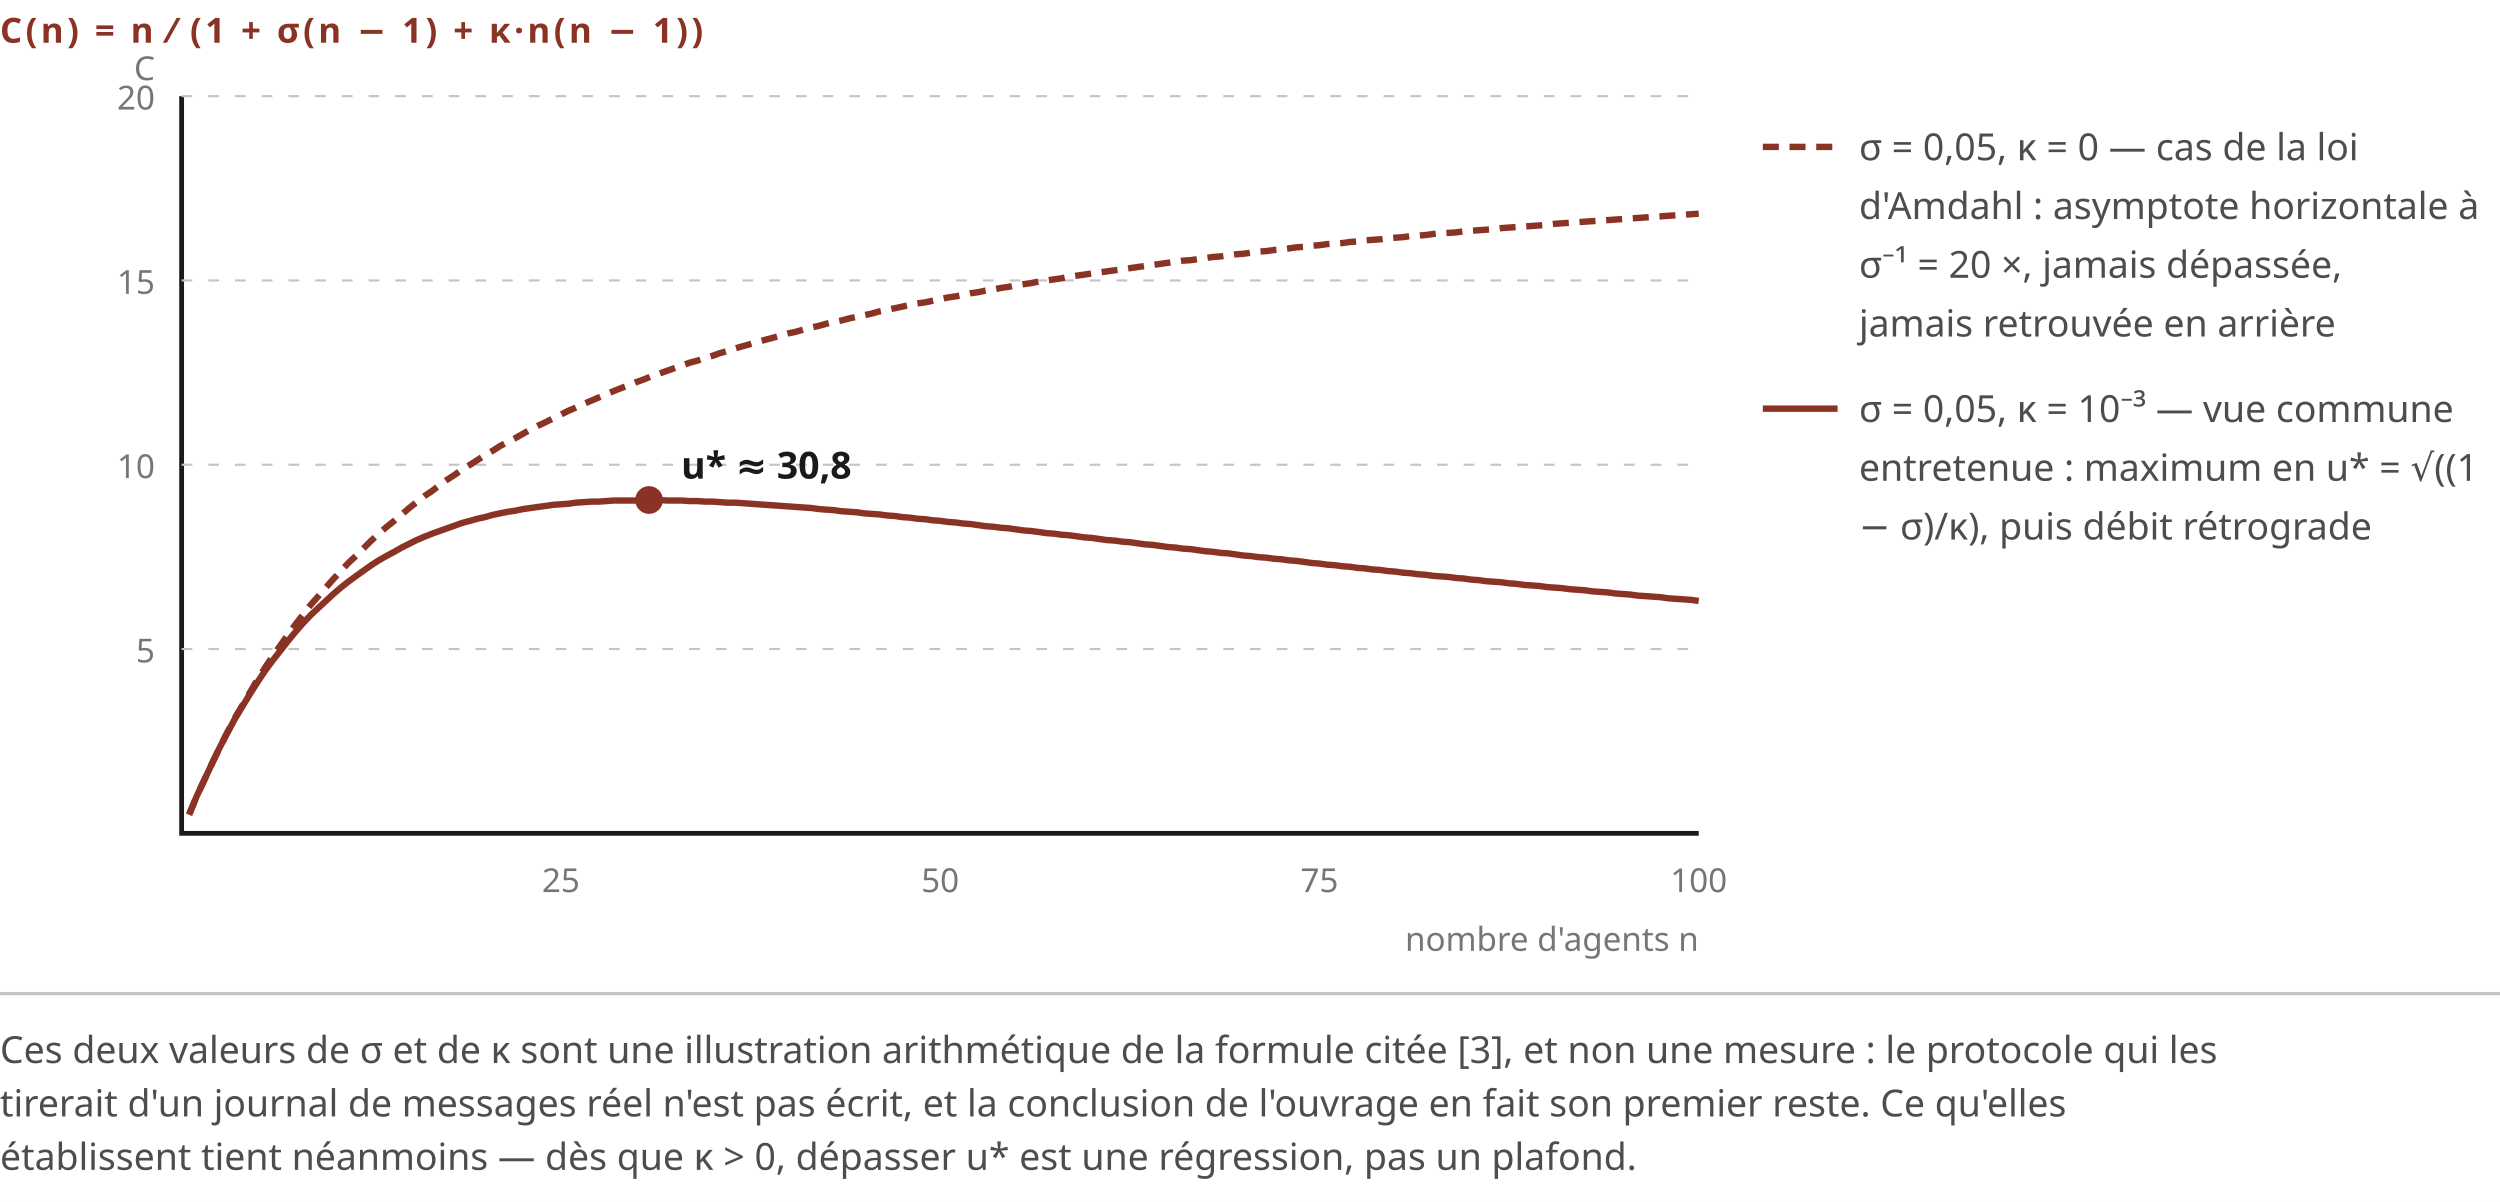
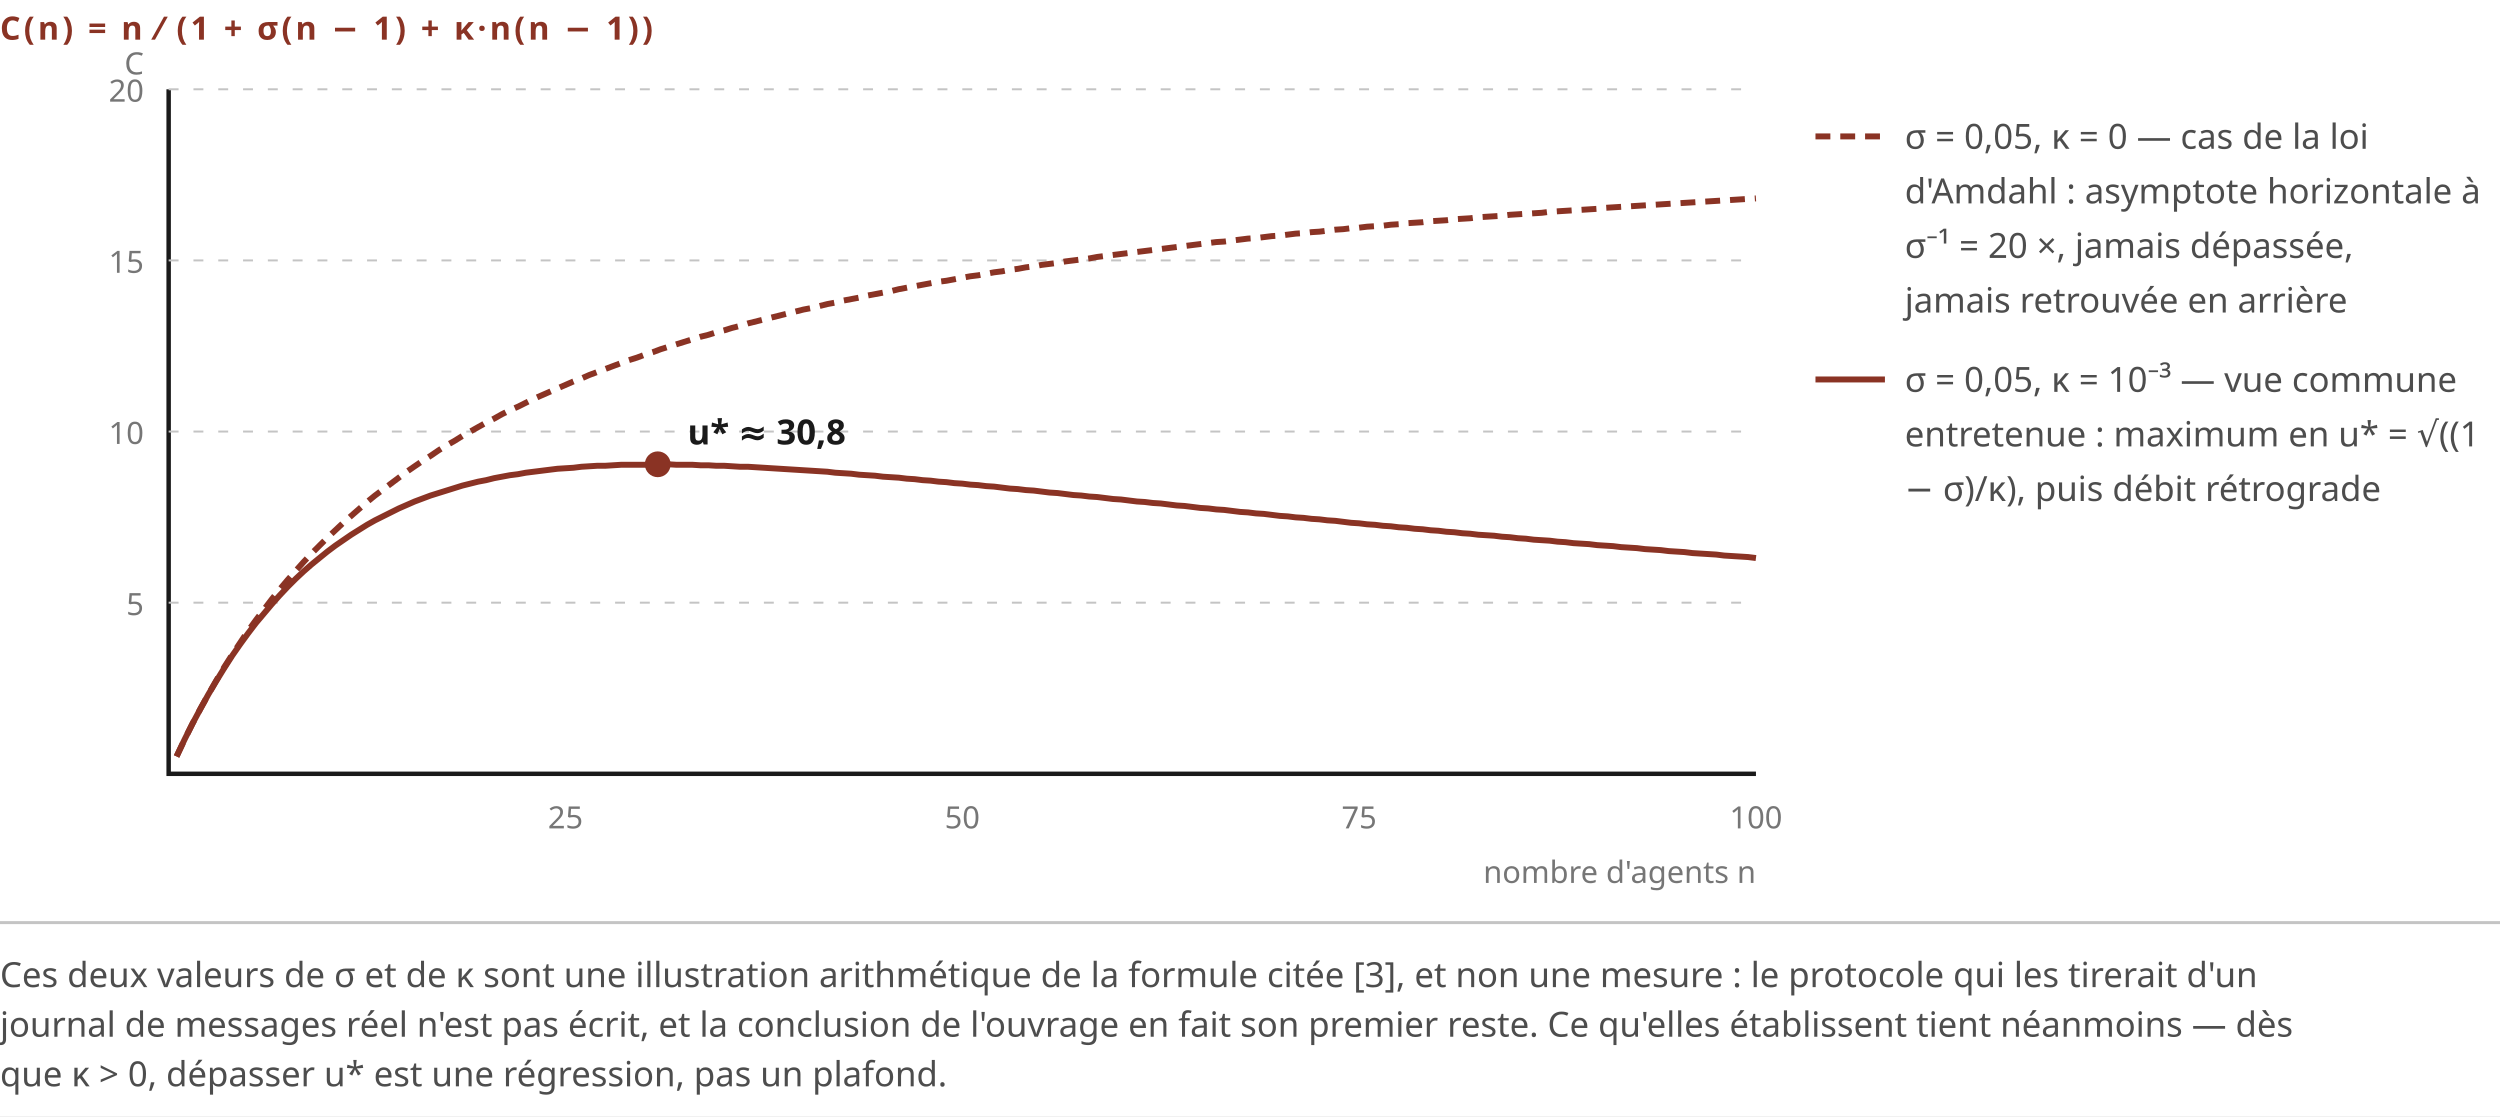
- <svg xmlns="http://www.w3.org/2000/svg" viewBox="0 0 468 225" width="468" height="225" role="img" aria-label="Deux courbes de capacite relative en fonction du nombre d'agents, l'une plafonnant, l'autre passant par un maximum puis decroissante.">
+ <svg xmlns="http://www.w3.org/2000/svg" viewBox="0 0 504 225" width="504" height="225" role="img" aria-label="Deux courbes de capacite relative en fonction du nombre d'agents, l'une plafonnant, l'autre passant par un maximum puis decroissante.">
  <defs>
    <style>
  .l      { font-family: Corbel, Candara, "Segoe UI", sans-serif; }
  .bande  { font-size: 8.5px; font-weight: 700; fill: #1A1A1A; }
  .rang   { font-size: 7px;   font-weight: 700; fill: #8A3324; }
  .titre  { font-size: 6.5px; font-weight: 700; fill: #8A3324; letter-spacing: .1em; }
  .titreg { font-size: 6.5px; font-weight: 700; fill: #767676; letter-spacing: .1em; }
  .ann    { font-size: 7px;   fill: #4D4D4D; }
  .annf   { font-size: 7px;   font-weight: 700; fill: #1A1A1A; }
  .renvoi { font-size: 6.2px; fill: #767676; }
  .chiffre{ font-size: 8px;   font-weight: 700; fill: #1A1A1A; }
  </style>
  </defs>
-   <rect x="0" y="0" width="468" height="225" fill="#FFFFFF" />
+   <rect x="0" y="0" width="504" height="225" fill="#FFFFFF" />
  <text class="l titre" x="0" y="8">C(n) = n ⁄ (1 + σ(n − 1) + κ·n(n − 1))</text>
-   <path d="M 34 18 V 156 H 318" fill="none" stroke="#1A1A1A" stroke-width=".9" />
-   <path d="M 34 121.5 H 318" fill="none" stroke="#C4C4C4" stroke-width=".4" stroke-dasharray="2 3" />
+   <path d="M 34 18 V 156 H 354" fill="none" stroke="#1A1A1A" stroke-width=".9" />
+   <path d="M 34 121.5 H 354" fill="none" stroke="#C4C4C4" stroke-width=".4" stroke-dasharray="2 3" />
  <text class="l renvoi" x="29" y="124.0" text-anchor="end">5</text>
-   <path d="M 34 87.0 H 318" fill="none" stroke="#C4C4C4" stroke-width=".4" stroke-dasharray="2 3" />
+   <path d="M 34 87.0 H 354" fill="none" stroke="#C4C4C4" stroke-width=".4" stroke-dasharray="2 3" />
  <text class="l renvoi" x="29" y="89.5" text-anchor="end">10</text>
-   <path d="M 34 52.5 H 318" fill="none" stroke="#C4C4C4" stroke-width=".4" stroke-dasharray="2 3" />
+   <path d="M 34 52.5 H 354" fill="none" stroke="#C4C4C4" stroke-width=".4" stroke-dasharray="2 3" />
  <text class="l renvoi" x="29" y="55.0" text-anchor="end">15</text>
-   <path d="M 34 18.0 H 318" fill="none" stroke="#C4C4C4" stroke-width=".4" stroke-dasharray="2 3" />
+   <path d="M 34 18.0 H 354" fill="none" stroke="#C4C4C4" stroke-width=".4" stroke-dasharray="2 3" />
  <text class="l renvoi" x="29" y="20.5" text-anchor="end">20</text>
-   <text class="l renvoi" x="105.0" y="167" text-anchor="middle">25</text>
-   <text class="l renvoi" x="176.0" y="167" text-anchor="middle">50</text>
-   <text class="l renvoi" x="247.0" y="167" text-anchor="middle">75</text>
-   <text class="l renvoi" x="318.0" y="167" text-anchor="middle">100</text>
-   <text class="l renvoi" x="318" y="178" text-anchor="end">nombre d'agents n</text>
+   <text class="l renvoi" x="114.0" y="167" text-anchor="middle">25</text>
+   <text class="l renvoi" x="194.0" y="167" text-anchor="middle">50</text>
+   <text class="l renvoi" x="274.0" y="167" text-anchor="middle">75</text>
+   <text class="l renvoi" x="354.0" y="167" text-anchor="middle">100</text>
+   <text class="l renvoi" x="354" y="178" text-anchor="end">nombre d'agents n</text>
  <text class="l renvoi" x="29" y="15" text-anchor="end">C</text>
-   <path d="M 35.4 152.5 L 36.8 149.1 L 38.3 145.9 L 39.7 142.9 L 41.1 140.0 L 42.5 137.2 L 43.9 134.5 L 45.4 132.0 L 46.8 129.6 L 48.2 127.2 L 49.6 125.0 L 51.0 122.9 L 52.5 120.8 L 53.9 118.8 L 55.3 116.9 L 56.7 115.1 L 58.1 113.3 L 59.6 111.6 L 61.0 110.0 L 62.4 108.4 L 63.8 106.9 L 65.2 105.4 L 66.7 104.0 L 68.1 102.6 L 69.5 101.2 L 70.9 99.9 L 72.3 98.7 L 73.8 97.5 L 75.2 96.3 L 76.6 95.1 L 78.0 94.0 L 79.4 92.9 L 80.9 91.9 L 82.3 90.8 L 83.7 89.8 L 85.1 88.9 L 86.5 87.9 L 88.0 87.0 L 89.4 86.1 L 90.8 85.2 L 92.2 84.4 L 93.6 83.5 L 95.1 82.7 L 96.5 82.0 L 97.9 81.2 L 99.3 80.4 L 100.7 79.7 L 102.2 79.0 L 103.6 78.3 L 105.0 77.6 L 106.4 76.9 L 107.8 76.3 L 109.3 75.6 L 110.7 75.0 L 112.1 74.4 L 113.5 73.8 L 114.9 73.2 L 116.4 72.6 L 117.8 72.1 L 119.2 71.5 L 120.6 71.0 L 122.0 70.4 L 123.5 69.9 L 124.9 69.4 L 126.3 68.9 L 127.7 68.4 L 129.1 67.9 L 130.6 67.5 L 132.0 67.0 L 133.4 66.6 L 134.8 66.1 L 136.2 65.7 L 137.7 65.2 L 139.1 64.8 L 140.5 64.4 L 141.9 64.0 L 143.3 63.6 L 144.8 63.2 L 146.2 62.8 L 147.6 62.4 L 149.0 62.1 L 150.4 61.7 L 151.9 61.3 L 153.3 61.0 L 154.7 60.6 L 156.1 60.3 L 157.5 60.0 L 159.0 59.6 L 160.4 59.3 L 161.8 59.0 L 163.2 58.7 L 164.6 58.3 L 166.1 58.0 L 167.5 57.7 L 168.9 57.4 L 170.3 57.1 L 171.7 56.8 L 173.2 56.6 L 174.6 56.3 L 176.0 56.0 L 177.4 55.7 L 178.8 55.5 L 180.3 55.2 L 181.7 54.9 L 183.1 54.7 L 184.5 54.4 L 185.9 54.2 L 187.4 53.9 L 188.8 53.7 L 190.2 53.4 L 191.6 53.2 L 193.0 53.0 L 194.5 52.7 L 195.9 52.5 L 197.3 52.3 L 198.7 52.1 L 200.1 51.8 L 201.6 51.6 L 203.0 51.4 L 204.4 51.2 L 205.8 51.0 L 207.2 50.8 L 208.7 50.6 L 210.1 50.4 L 211.5 50.2 L 212.9 50.0 L 214.3 49.8 L 215.8 49.6 L 217.2 49.4 L 218.6 49.2 L 220.0 49.0 L 221.4 48.8 L 222.9 48.7 L 224.3 48.5 L 225.7 48.3 L 227.1 48.1 L 228.5 48.0 L 230.0 47.8 L 231.4 47.6 L 232.8 47.5 L 234.2 47.3 L 235.6 47.1 L 237.1 47.0 L 238.5 46.8 L 239.9 46.7 L 241.3 46.5 L 242.7 46.3 L 244.2 46.2 L 245.6 46.0 L 247.0 45.9 L 248.4 45.7 L 249.8 45.6 L 251.3 45.5 L 252.7 45.3 L 254.1 45.2 L 255.5 45.0 L 256.9 44.9 L 258.4 44.8 L 259.8 44.6 L 261.2 44.5 L 262.6 44.4 L 264.0 44.2 L 265.5 44.1 L 266.9 44.0 L 268.3 43.8 L 269.7 43.7 L 271.1 43.6 L 272.6 43.5 L 274.0 43.3 L 275.4 43.2 L 276.8 43.1 L 278.2 43.0 L 279.7 42.9 L 281.1 42.7 L 282.5 42.6 L 283.9 42.5 L 285.3 42.4 L 286.8 42.3 L 288.2 42.2 L 289.6 42.1 L 291.0 41.9 L 292.4 41.8 L 293.9 41.7 L 295.3 41.6 L 296.7 41.5 L 298.1 41.4 L 299.5 41.3 L 301.0 41.2 L 302.4 41.1 L 303.8 41.0 L 305.2 40.9 L 306.6 40.8 L 308.1 40.7 L 309.5 40.6 L 310.9 40.5 L 312.3 40.4 L 313.7 40.3 L 315.2 40.2 L 316.6 40.1 L 318.0 40.0" fill="none" stroke="#8A3324" stroke-width="1.2" stroke-dasharray="3 2" />
-   <path d="M 330 27.5 h 14" fill="none" stroke="#8A3324" stroke-width="1.2" stroke-dasharray="3 2" />
-   <text class="l ann" x="348" y="30">σ = 0,05, κ = 0 — cas de la loi</text>
-   <text class="l ann" x="348" y="41">d'Amdahl : asymptote horizontale à</text>
-   <text class="l ann" x="348" y="52">σ⁻¹ = 20 ×, jamais dépassée,</text>
-   <text class="l ann" x="348" y="63">jamais retrouvée en arrière</text>
-   <path d="M 35.4 152.5 L 36.8 149.1 L 38.3 145.9 L 39.7 142.9 L 41.1 140.0 L 42.5 137.3 L 43.9 134.7 L 45.4 132.2 L 46.8 129.9 L 48.2 127.7 L 49.6 125.6 L 51.0 123.7 L 52.5 121.8 L 53.9 120.0 L 55.3 118.3 L 56.7 116.7 L 58.1 115.2 L 59.6 113.8 L 61.0 112.5 L 62.4 111.2 L 63.8 110.0 L 65.2 108.9 L 66.7 107.8 L 68.1 106.8 L 69.5 105.8 L 70.9 104.9 L 72.3 104.1 L 73.8 103.3 L 75.2 102.5 L 76.6 101.8 L 78.0 101.1 L 79.4 100.5 L 80.9 99.9 L 82.3 99.4 L 83.7 98.9 L 85.1 98.4 L 86.5 97.9 L 88.0 97.5 L 89.4 97.1 L 90.8 96.8 L 92.2 96.4 L 93.6 96.1 L 95.1 95.8 L 96.5 95.6 L 97.9 95.3 L 99.3 95.1 L 100.7 94.9 L 102.2 94.7 L 103.6 94.5 L 105.0 94.4 L 106.4 94.3 L 107.8 94.1 L 109.3 94.0 L 110.7 93.9 L 112.1 93.9 L 113.5 93.8 L 114.9 93.7 L 116.4 93.7 L 117.8 93.7 L 119.2 93.7 L 120.6 93.6 L 122.0 93.6 L 123.5 93.6 L 124.9 93.7 L 126.3 93.7 L 127.7 93.7 L 129.1 93.8 L 130.6 93.8 L 132.0 93.9 L 133.4 93.9 L 134.8 94.0 L 136.2 94.1 L 137.7 94.1 L 139.1 94.2 L 140.5 94.3 L 141.9 94.4 L 143.3 94.5 L 144.8 94.6 L 146.2 94.7 L 147.6 94.8 L 149.0 94.9 L 150.4 95.0 L 151.9 95.1 L 153.3 95.3 L 154.7 95.4 L 156.1 95.5 L 157.5 95.7 L 159.0 95.8 L 160.4 95.9 L 161.8 96.1 L 163.2 96.2 L 164.6 96.3 L 166.1 96.5 L 167.5 96.6 L 168.9 96.8 L 170.3 96.9 L 171.7 97.1 L 173.2 97.2 L 174.6 97.4 L 176.0 97.5 L 177.4 97.7 L 178.8 97.8 L 180.3 98.0 L 181.7 98.1 L 183.1 98.3 L 184.5 98.5 L 185.9 98.6 L 187.4 98.8 L 188.8 98.9 L 190.2 99.1 L 191.6 99.3 L 193.0 99.4 L 194.5 99.6 L 195.9 99.8 L 197.3 99.9 L 198.7 100.1 L 200.1 100.2 L 201.6 100.4 L 203.0 100.6 L 204.4 100.7 L 205.8 100.9 L 207.2 101.1 L 208.7 101.2 L 210.1 101.4 L 211.5 101.5 L 212.9 101.7 L 214.3 101.9 L 215.8 102.0 L 217.2 102.2 L 218.6 102.4 L 220.0 102.5 L 221.4 102.7 L 222.9 102.8 L 224.3 103.0 L 225.7 103.2 L 227.1 103.3 L 228.5 103.5 L 230.0 103.6 L 231.4 103.8 L 232.8 104.0 L 234.2 104.1 L 235.6 104.3 L 237.1 104.4 L 238.5 104.6 L 239.9 104.7 L 241.3 104.9 L 242.7 105.0 L 244.2 105.2 L 245.6 105.4 L 247.0 105.5 L 248.4 105.7 L 249.8 105.8 L 251.3 106.0 L 252.7 106.1 L 254.1 106.3 L 255.5 106.4 L 256.9 106.6 L 258.4 106.7 L 259.8 106.9 L 261.2 107.0 L 262.6 107.2 L 264.0 107.3 L 265.5 107.5 L 266.9 107.6 L 268.3 107.8 L 269.7 107.9 L 271.1 108.0 L 272.6 108.2 L 274.0 108.3 L 275.4 108.5 L 276.8 108.6 L 278.2 108.8 L 279.7 108.9 L 281.1 109.0 L 282.5 109.2 L 283.9 109.3 L 285.3 109.5 L 286.8 109.6 L 288.2 109.7 L 289.6 109.9 L 291.0 110.0 L 292.4 110.1 L 293.9 110.3 L 295.3 110.4 L 296.7 110.5 L 298.1 110.7 L 299.5 110.8 L 301.0 110.9 L 302.4 111.1 L 303.8 111.2 L 305.2 111.3 L 306.6 111.5 L 308.1 111.6 L 309.5 111.7 L 310.9 111.8 L 312.3 112.0 L 313.7 112.1 L 315.2 112.2 L 316.6 112.3 L 318.0 112.5" fill="none" stroke="#8A3324" stroke-width="1.2" />
-   <path d="M 330 76.5 h 14" fill="none" stroke="#8A3324" stroke-width="1.2" />
-   <text class="l ann" x="348" y="79">σ = 0,05, κ = 10⁻³ — vue commune</text>
-   <text class="l ann" x="348" y="90">entretenue : maximum en u* = √((1</text>
-   <text class="l ann" x="348" y="101">− σ)/κ), puis débit rétrograde</text>
-   <circle cx="121.5" cy="93.6" r="2.6" fill="#8A3324" />
-   <text class="l annf" x="127.5" y="89.6">u* ≈ 30,8</text>
-   <path d="M 0 186 H 468" fill="none" stroke="#C4C4C4" stroke-width=".6" />
-   <text class="l ann" x="0" y="199">Ces deux valeurs de σ et de κ sont une illustration arithmétique de la formule citée [3], et non une mesure : le protocole qui les</text>
-   <text class="l ann" x="0" y="209">tirerait d'un journal de messages réel n'est pas écrit, et la conclusion de l'ouvrage en fait son premier reste. Ce qu'elles</text>
-   <text class="l ann" x="0" y="219">établissent tient néanmoins — dès que κ &gt; 0, dépasser u* est une régression, pas un plafond.</text>
+   <path d="M 35.6 152.5 L 37.2 149.1 L 38.8 145.9 L 40.4 142.9 L 42.0 140.0 L 43.6 137.2 L 45.2 134.5 L 46.8 132.0 L 48.4 129.6 L 50.0 127.2 L 51.6 125.0 L 53.2 122.9 L 54.8 120.8 L 56.4 118.8 L 58.0 116.9 L 59.6 115.1 L 61.2 113.3 L 62.8 111.6 L 64.4 110.0 L 66.0 108.4 L 67.6 106.9 L 69.2 105.4 L 70.8 104.0 L 72.4 102.6 L 74.0 101.2 L 75.6 99.9 L 77.2 98.7 L 78.8 97.5 L 80.4 96.3 L 82.0 95.1 L 83.6 94.0 L 85.2 92.9 L 86.8 91.9 L 88.4 90.8 L 90.0 89.8 L 91.6 88.9 L 93.2 87.9 L 94.8 87.0 L 96.4 86.1 L 98.0 85.2 L 99.6 84.4 L 101.2 83.5 L 102.8 82.7 L 104.4 82.0 L 106.0 81.2 L 107.6 80.4 L 109.2 79.7 L 110.8 79.0 L 112.4 78.3 L 114.0 77.6 L 115.6 76.9 L 117.2 76.3 L 118.8 75.6 L 120.4 75.0 L 122.0 74.4 L 123.6 73.8 L 125.2 73.2 L 126.8 72.6 L 128.4 72.1 L 130.0 71.5 L 131.6 71.0 L 133.2 70.4 L 134.8 69.9 L 136.4 69.4 L 138.0 68.9 L 139.6 68.4 L 141.2 67.9 L 142.8 67.5 L 144.4 67.0 L 146.0 66.6 L 147.6 66.1 L 149.2 65.7 L 150.8 65.2 L 152.4 64.8 L 154.0 64.4 L 155.6 64.0 L 157.2 63.6 L 158.8 63.2 L 160.4 62.8 L 162.0 62.4 L 163.6 62.1 L 165.2 61.7 L 166.8 61.3 L 168.4 61.0 L 170.0 60.6 L 171.6 60.3 L 173.2 60.0 L 174.8 59.6 L 176.4 59.3 L 178.0 59.0 L 179.6 58.7 L 181.2 58.3 L 182.8 58.0 L 184.4 57.7 L 186.0 57.4 L 187.6 57.1 L 189.2 56.8 L 190.8 56.6 L 192.4 56.3 L 194.0 56.0 L 195.6 55.7 L 197.2 55.5 L 198.8 55.2 L 200.4 54.9 L 202.0 54.7 L 203.6 54.4 L 205.2 54.2 L 206.8 53.9 L 208.4 53.7 L 210.0 53.4 L 211.6 53.2 L 213.2 53.0 L 214.8 52.7 L 216.4 52.5 L 218.0 52.3 L 219.6 52.1 L 221.2 51.8 L 222.8 51.6 L 224.4 51.4 L 226.0 51.2 L 227.6 51.0 L 229.2 50.8 L 230.8 50.6 L 232.4 50.4 L 234.0 50.2 L 235.6 50.0 L 237.2 49.8 L 238.8 49.6 L 240.4 49.4 L 242.0 49.2 L 243.6 49.0 L 245.2 48.8 L 246.8 48.7 L 248.4 48.5 L 250.0 48.3 L 251.6 48.1 L 253.2 48.0 L 254.8 47.8 L 256.4 47.6 L 258.0 47.5 L 259.6 47.3 L 261.2 47.1 L 262.8 47.0 L 264.4 46.8 L 266.0 46.7 L 267.6 46.5 L 269.2 46.3 L 270.8 46.2 L 272.4 46.0 L 274.0 45.9 L 275.6 45.7 L 277.2 45.6 L 278.8 45.5 L 280.4 45.3 L 282.0 45.2 L 283.6 45.0 L 285.2 44.9 L 286.8 44.8 L 288.4 44.6 L 290.0 44.5 L 291.6 44.4 L 293.2 44.2 L 294.8 44.1 L 296.4 44.0 L 298.0 43.8 L 299.6 43.7 L 301.2 43.6 L 302.8 43.5 L 304.4 43.3 L 306.0 43.2 L 307.6 43.1 L 309.2 43.0 L 310.8 42.9 L 312.4 42.7 L 314.0 42.6 L 315.6 42.5 L 317.2 42.4 L 318.8 42.3 L 320.4 42.2 L 322.0 42.1 L 323.6 41.9 L 325.2 41.8 L 326.8 41.7 L 328.4 41.6 L 330.0 41.5 L 331.6 41.4 L 333.2 41.3 L 334.8 41.2 L 336.4 41.1 L 338.0 41.0 L 339.6 40.9 L 341.2 40.8 L 342.8 40.7 L 344.4 40.6 L 346.0 40.5 L 347.6 40.4 L 349.2 40.3 L 350.8 40.2 L 352.4 40.1 L 354.0 40.0" fill="none" stroke="#8A3324" stroke-width="1.2" stroke-dasharray="3 2" />
+   <path d="M 366 27.5 h 14" fill="none" stroke="#8A3324" stroke-width="1.2" stroke-dasharray="3 2" />
+   <text class="l ann" x="384" y="30">σ = 0,05, κ = 0 — cas de la loi</text>
+   <text class="l ann" x="384" y="41">d'Amdahl : asymptote horizontale à</text>
+   <text class="l ann" x="384" y="52">σ⁻¹ = 20 ×, jamais dépassée,</text>
+   <text class="l ann" x="384" y="63">jamais retrouvée en arrière</text>
+   <path d="M 35.6 152.5 L 37.2 149.1 L 38.8 145.9 L 40.4 142.9 L 42.0 140.0 L 43.6 137.3 L 45.2 134.7 L 46.8 132.2 L 48.4 129.9 L 50.0 127.7 L 51.6 125.6 L 53.2 123.7 L 54.8 121.8 L 56.4 120.0 L 58.0 118.3 L 59.6 116.7 L 61.2 115.2 L 62.8 113.8 L 64.4 112.5 L 66.0 111.2 L 67.6 110.0 L 69.2 108.9 L 70.8 107.8 L 72.4 106.8 L 74.0 105.8 L 75.6 104.9 L 77.2 104.1 L 78.8 103.3 L 80.4 102.5 L 82.0 101.8 L 83.6 101.1 L 85.2 100.5 L 86.8 99.9 L 88.4 99.4 L 90.0 98.9 L 91.6 98.4 L 93.2 97.9 L 94.8 97.5 L 96.4 97.1 L 98.0 96.8 L 99.6 96.4 L 101.2 96.1 L 102.8 95.8 L 104.4 95.6 L 106.0 95.3 L 107.6 95.1 L 109.2 94.9 L 110.8 94.7 L 112.4 94.5 L 114.0 94.4 L 115.6 94.3 L 117.2 94.1 L 118.8 94.0 L 120.4 93.9 L 122.0 93.9 L 123.6 93.8 L 125.2 93.7 L 126.8 93.7 L 128.4 93.7 L 130.0 93.7 L 131.6 93.6 L 133.2 93.6 L 134.8 93.6 L 136.4 93.7 L 138.0 93.7 L 139.6 93.7 L 141.2 93.8 L 142.8 93.8 L 144.4 93.9 L 146.0 93.9 L 147.6 94.0 L 149.2 94.1 L 150.8 94.1 L 152.4 94.2 L 154.0 94.3 L 155.6 94.4 L 157.2 94.5 L 158.8 94.6 L 160.4 94.7 L 162.0 94.8 L 163.6 94.9 L 165.2 95.0 L 166.8 95.1 L 168.4 95.3 L 170.0 95.4 L 171.6 95.5 L 173.2 95.7 L 174.8 95.8 L 176.4 95.9 L 178.0 96.1 L 179.6 96.2 L 181.2 96.3 L 182.8 96.5 L 184.4 96.6 L 186.0 96.8 L 187.6 96.9 L 189.2 97.1 L 190.8 97.2 L 192.4 97.4 L 194.0 97.5 L 195.6 97.7 L 197.2 97.8 L 198.8 98.0 L 200.4 98.1 L 202.0 98.3 L 203.6 98.5 L 205.2 98.6 L 206.8 98.8 L 208.4 98.9 L 210.0 99.1 L 211.6 99.3 L 213.2 99.4 L 214.8 99.6 L 216.4 99.8 L 218.0 99.9 L 219.6 100.1 L 221.2 100.2 L 222.8 100.4 L 224.4 100.6 L 226.0 100.7 L 227.6 100.9 L 229.2 101.1 L 230.8 101.2 L 232.4 101.4 L 234.0 101.5 L 235.6 101.7 L 237.2 101.9 L 238.8 102.0 L 240.4 102.2 L 242.0 102.4 L 243.6 102.5 L 245.2 102.7 L 246.8 102.8 L 248.4 103.0 L 250.0 103.2 L 251.6 103.3 L 253.2 103.5 L 254.8 103.6 L 256.4 103.8 L 258.0 104.0 L 259.6 104.1 L 261.2 104.3 L 262.8 104.4 L 264.4 104.6 L 266.0 104.7 L 267.6 104.9 L 269.2 105.0 L 270.8 105.2 L 272.4 105.4 L 274.0 105.5 L 275.6 105.7 L 277.2 105.8 L 278.8 106.0 L 280.4 106.1 L 282.0 106.3 L 283.6 106.4 L 285.2 106.6 L 286.8 106.7 L 288.4 106.9 L 290.0 107.0 L 291.6 107.2 L 293.2 107.3 L 294.8 107.5 L 296.4 107.6 L 298.0 107.8 L 299.6 107.9 L 301.2 108.0 L 302.8 108.2 L 304.4 108.3 L 306.0 108.5 L 307.6 108.6 L 309.2 108.8 L 310.8 108.9 L 312.4 109.0 L 314.0 109.2 L 315.6 109.3 L 317.2 109.5 L 318.8 109.6 L 320.4 109.7 L 322.0 109.9 L 323.6 110.0 L 325.2 110.1 L 326.8 110.3 L 328.4 110.4 L 330.0 110.5 L 331.6 110.7 L 333.2 110.8 L 334.8 110.9 L 336.4 111.1 L 338.0 111.2 L 339.6 111.3 L 341.2 111.5 L 342.8 111.6 L 344.4 111.7 L 346.0 111.8 L 347.6 112.0 L 349.2 112.1 L 350.8 112.2 L 352.4 112.3 L 354.0 112.5" fill="none" stroke="#8A3324" stroke-width="1.2" />
+   <path d="M 366 76.5 h 14" fill="none" stroke="#8A3324" stroke-width="1.2" />
+   <text class="l ann" x="384" y="79">σ = 0,05, κ = 10⁻³ — vue commune</text>
+   <text class="l ann" x="384" y="90">entretenue : maximum en u* = √((1</text>
+   <text class="l ann" x="384" y="101">− σ)/κ), puis débit rétrograde</text>
+   <circle cx="132.6" cy="93.6" r="2.6" fill="#8A3324" />
+   <text class="l annf" x="138.6" y="89.6">u* ≈ 30,8</text>
+   <path d="M 0 186 H 504" fill="none" stroke="#C4C4C4" stroke-width=".6" />
+   <text class="l ann" x="0" y="199">Ces deux valeurs de σ et de κ sont une illustration arithmétique de la formule citée [3], et non une mesure : le protocole qui les tirerait d'un</text>
+   <text class="l ann" x="0" y="209">journal de messages réel n'est pas écrit, et la conclusion de l'ouvrage en fait son premier reste. Ce qu'elles établissent tient néanmoins — dès</text>
+   <text class="l ann" x="0" y="219">que κ &gt; 0, dépasser u* est une régression, pas un plafond.</text>
</svg>
